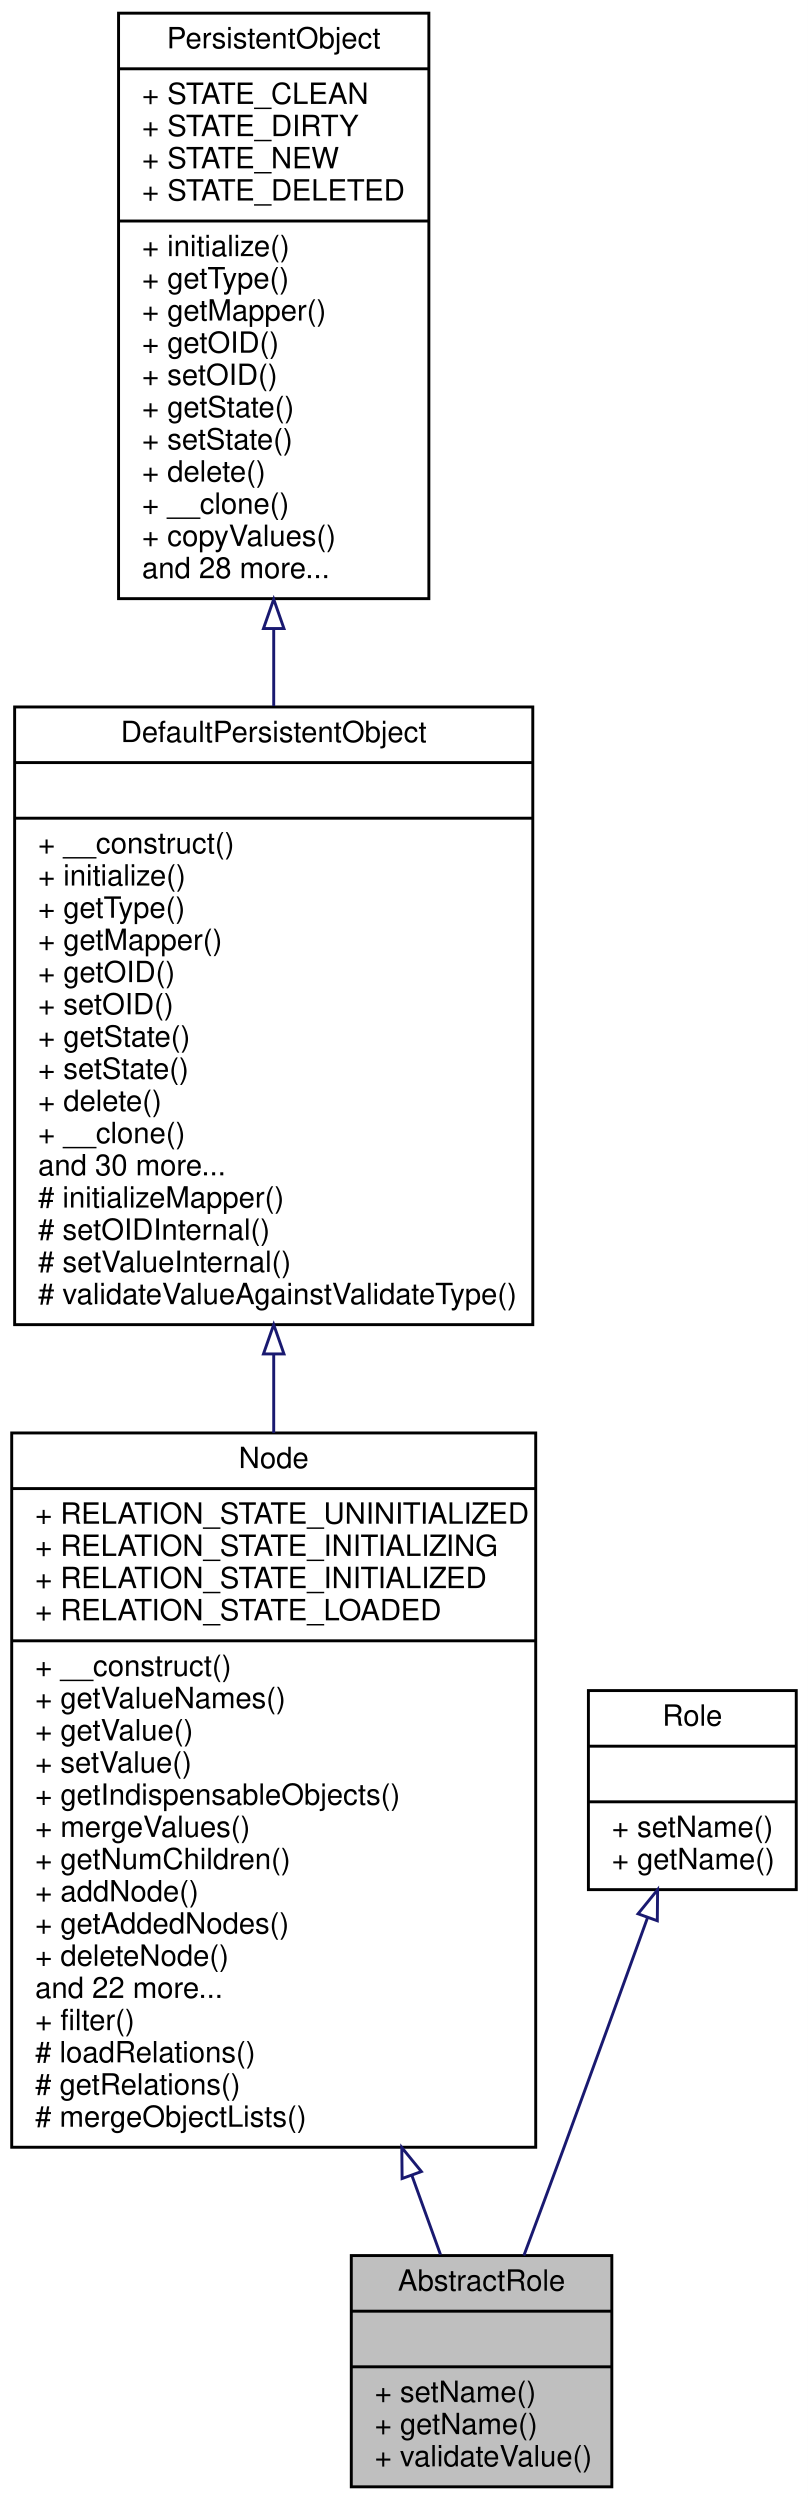
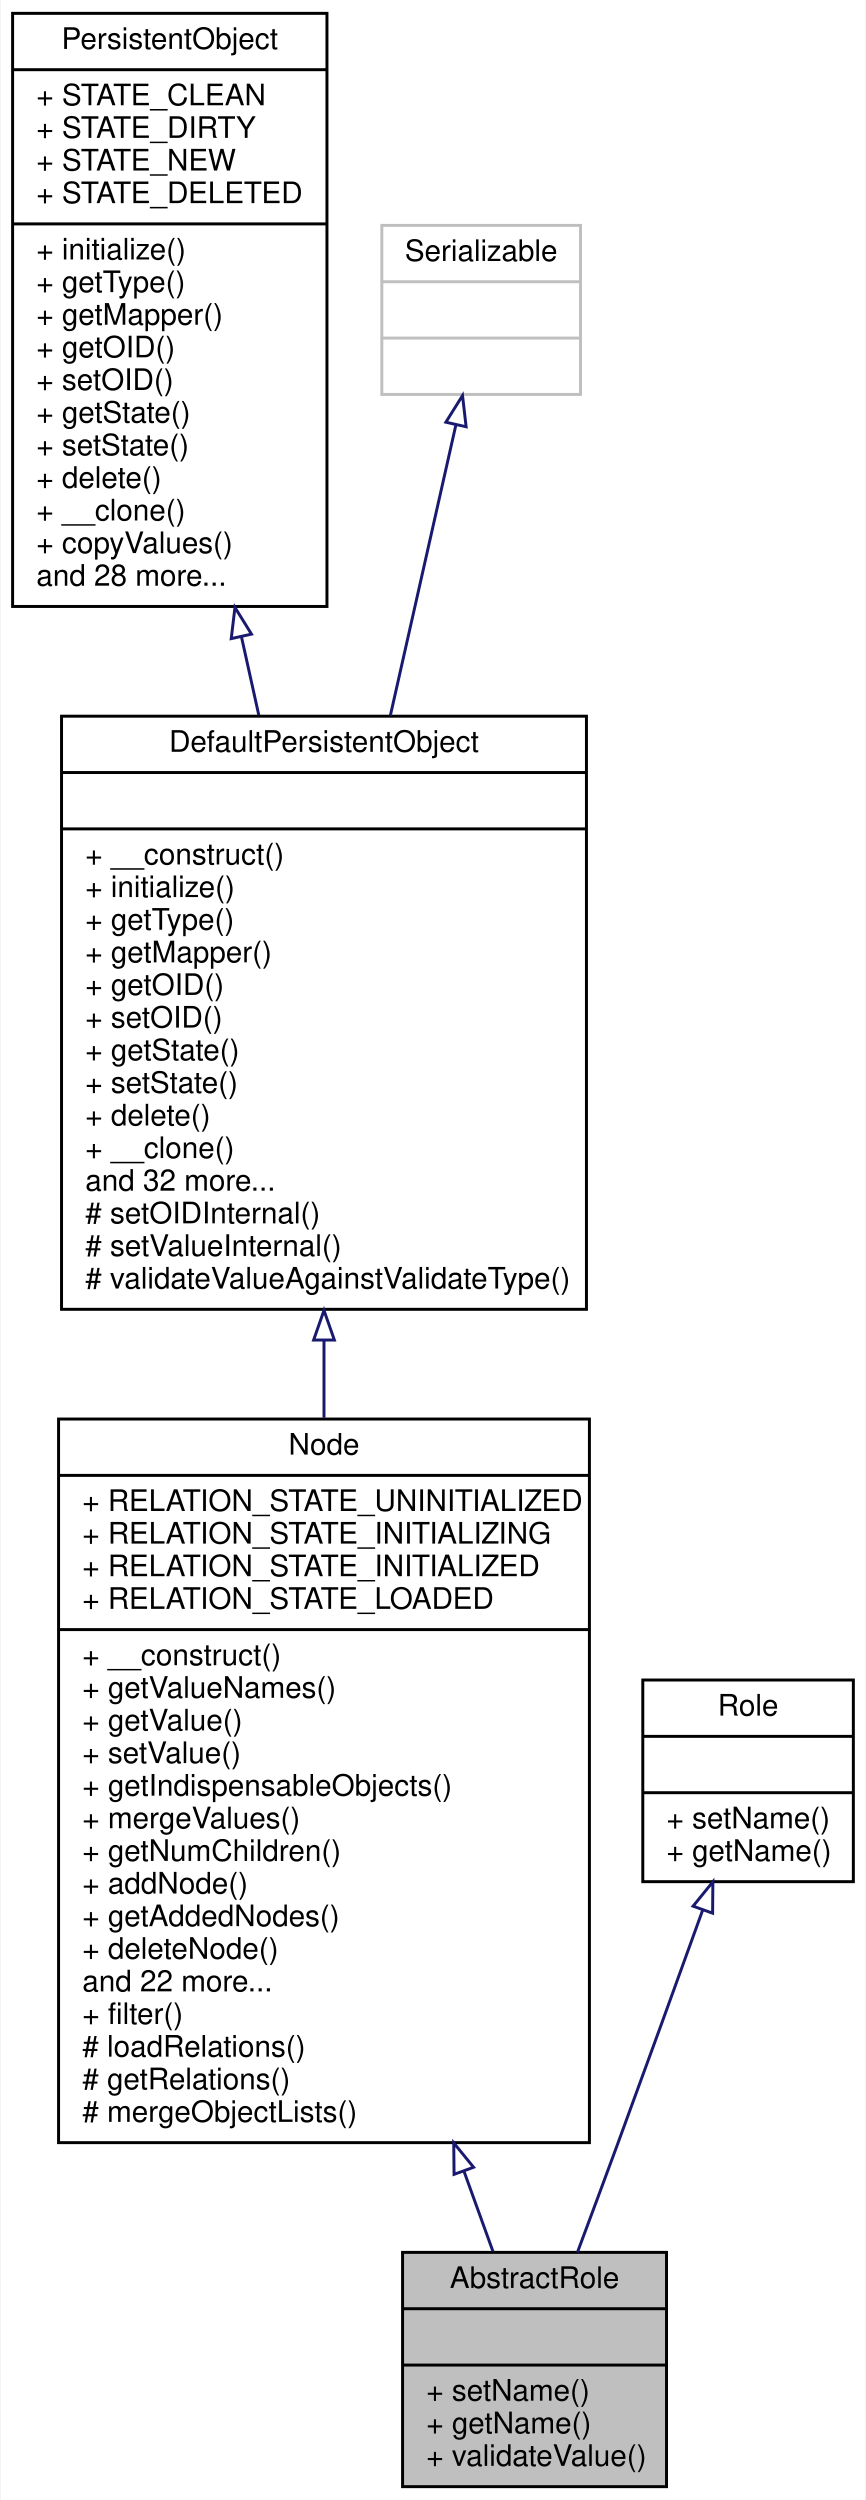
- <svg xmlns="http://www.w3.org/2000/svg" xmlns:xlink="http://www.w3.org/1999/xlink" width="276pt" height="854pt" viewBox="0.00 0.00 276.00 854.00">
-   <g id="graph0" class="graph" transform="scale(1 1) rotate(0) translate(4 850)">
-     <polygon fill="white" stroke="none" points="-4,4 -4,-850 272,-850 272,4 -4,4" />
+ <svg xmlns="http://www.w3.org/2000/svg" xmlns:xlink="http://www.w3.org/1999/xlink" width="292pt" height="843pt" viewBox="0.00 0.00 291.50 843.00">
+   <g id="graph0" class="graph" transform="scale(1 1) rotate(0) translate(4 839)">
+     <polygon fill="white" stroke="none" points="-4,4 -4,-839 287.5,-839 287.5,4 -4,4" />
    <g id="node1" class="node">
-       <polygon fill="#bfbfbf" stroke="black" points="116,-0.5 116,-79.5 205,-79.5 205,-0.5 116,-0.5" />
-       <text text-anchor="middle" x="160.5" y="-67.5" font-family="Helvetica,sans-Serif" font-size="10.00">AbstractRole</text>
-       <polyline fill="none" stroke="black" points="116,-60.5 205,-60.5 " />
-       <text text-anchor="middle" x="160.5" y="-48.5" font-family="Helvetica,sans-Serif" font-size="10.00"> </text>
-       <polyline fill="none" stroke="black" points="116,-41.5 205,-41.5 " />
-       <text text-anchor="start" x="124" y="-29.5" font-family="Helvetica,sans-Serif" font-size="10.00">+ setName()</text>
-       <text text-anchor="start" x="124" y="-18.5" font-family="Helvetica,sans-Serif" font-size="10.00">+ getName()</text>
-       <text text-anchor="start" x="124" y="-7.5" font-family="Helvetica,sans-Serif" font-size="10.00">+ validateValue()</text>
+       <polygon fill="#bfbfbf" stroke="black" points="131.5,-0.5 131.5,-79.5 220.5,-79.5 220.5,-0.5 131.5,-0.5" />
+       <text text-anchor="middle" x="176" y="-67.5" font-family="Helvetica,sans-Serif" font-size="10.00">AbstractRole</text>
+       <polyline fill="none" stroke="black" points="131.5,-60.5 220.5,-60.5 " />
+       <text text-anchor="middle" x="176" y="-48.5" font-family="Helvetica,sans-Serif" font-size="10.00"> </text>
+       <polyline fill="none" stroke="black" points="131.5,-41.5 220.5,-41.5 " />
+       <text text-anchor="start" x="139.5" y="-29.5" font-family="Helvetica,sans-Serif" font-size="10.00">+ setName()</text>
+       <text text-anchor="start" x="139.5" y="-18.5" font-family="Helvetica,sans-Serif" font-size="10.00">+ getName()</text>
+       <text text-anchor="start" x="139.5" y="-7.5" font-family="Helvetica,sans-Serif" font-size="10.00">+ validateValue()</text>
    </g>
    <g id="node2" class="node">
      <g id="a_node2">
        <a xlink:href="classwcmf_1_1lib_1_1model_1_1_node.html" target="_top" xlink:title="Node adds the concept of relations to PersistentObject. ">
-           <polygon fill="white" stroke="black" points="0,-116.5 0,-360.5 179,-360.5 179,-116.5 0,-116.5" />
-           <text text-anchor="middle" x="89.5" y="-348.5" font-family="Helvetica,sans-Serif" font-size="10.00">Node</text>
-           <polyline fill="none" stroke="black" points="0,-341.5 179,-341.5 " />
-           <text text-anchor="start" x="8" y="-329.5" font-family="Helvetica,sans-Serif" font-size="10.00">+ RELATION_STATE_UNINITIALIZED</text>
-           <text text-anchor="start" x="8" y="-318.5" font-family="Helvetica,sans-Serif" font-size="10.00">+ RELATION_STATE_INITIALIZING</text>
-           <text text-anchor="start" x="8" y="-307.5" font-family="Helvetica,sans-Serif" font-size="10.00">+ RELATION_STATE_INITIALIZED</text>
-           <text text-anchor="start" x="8" y="-296.5" font-family="Helvetica,sans-Serif" font-size="10.00">+ RELATION_STATE_LOADED</text>
-           <polyline fill="none" stroke="black" points="0,-289.5 179,-289.5 " />
-           <text text-anchor="start" x="8" y="-277.5" font-family="Helvetica,sans-Serif" font-size="10.00">+ __construct()</text>
-           <text text-anchor="start" x="8" y="-266.5" font-family="Helvetica,sans-Serif" font-size="10.00">+ getValueNames()</text>
-           <text text-anchor="start" x="8" y="-255.5" font-family="Helvetica,sans-Serif" font-size="10.00">+ getValue()</text>
-           <text text-anchor="start" x="8" y="-244.5" font-family="Helvetica,sans-Serif" font-size="10.00">+ setValue()</text>
-           <text text-anchor="start" x="8" y="-233.5" font-family="Helvetica,sans-Serif" font-size="10.00">+ getIndispensableObjects()</text>
-           <text text-anchor="start" x="8" y="-222.5" font-family="Helvetica,sans-Serif" font-size="10.00">+ mergeValues()</text>
-           <text text-anchor="start" x="8" y="-211.5" font-family="Helvetica,sans-Serif" font-size="10.00">+ getNumChildren()</text>
-           <text text-anchor="start" x="8" y="-200.5" font-family="Helvetica,sans-Serif" font-size="10.00">+ addNode()</text>
-           <text text-anchor="start" x="8" y="-189.5" font-family="Helvetica,sans-Serif" font-size="10.00">+ getAddedNodes()</text>
-           <text text-anchor="start" x="8" y="-178.5" font-family="Helvetica,sans-Serif" font-size="10.00">+ deleteNode()</text>
-           <text text-anchor="start" x="8" y="-167.5" font-family="Helvetica,sans-Serif" font-size="10.00">and 22 more...</text>
-           <text text-anchor="start" x="8" y="-156.5" font-family="Helvetica,sans-Serif" font-size="10.00">+ filter()</text>
-           <text text-anchor="start" x="8" y="-145.5" font-family="Helvetica,sans-Serif" font-size="10.00"># loadRelations()</text>
-           <text text-anchor="start" x="8" y="-134.5" font-family="Helvetica,sans-Serif" font-size="10.00"># getRelations()</text>
-           <text text-anchor="start" x="8" y="-123.5" font-family="Helvetica,sans-Serif" font-size="10.00"># mergeObjectLists()</text>
+           <polygon fill="white" stroke="black" points="15.5,-116.5 15.5,-360.5 194.5,-360.5 194.5,-116.5 15.5,-116.5" />
+           <text text-anchor="middle" x="105" y="-348.5" font-family="Helvetica,sans-Serif" font-size="10.00">Node</text>
+           <polyline fill="none" stroke="black" points="15.5,-341.5 194.5,-341.5 " />
+           <text text-anchor="start" x="23.5" y="-329.5" font-family="Helvetica,sans-Serif" font-size="10.00">+ RELATION_STATE_UNINITIALIZED</text>
+           <text text-anchor="start" x="23.5" y="-318.5" font-family="Helvetica,sans-Serif" font-size="10.00">+ RELATION_STATE_INITIALIZING</text>
+           <text text-anchor="start" x="23.5" y="-307.5" font-family="Helvetica,sans-Serif" font-size="10.00">+ RELATION_STATE_INITIALIZED</text>
+           <text text-anchor="start" x="23.5" y="-296.5" font-family="Helvetica,sans-Serif" font-size="10.00">+ RELATION_STATE_LOADED</text>
+           <polyline fill="none" stroke="black" points="15.5,-289.5 194.5,-289.5 " />
+           <text text-anchor="start" x="23.5" y="-277.5" font-family="Helvetica,sans-Serif" font-size="10.00">+ __construct()</text>
+           <text text-anchor="start" x="23.5" y="-266.5" font-family="Helvetica,sans-Serif" font-size="10.00">+ getValueNames()</text>
+           <text text-anchor="start" x="23.5" y="-255.5" font-family="Helvetica,sans-Serif" font-size="10.00">+ getValue()</text>
+           <text text-anchor="start" x="23.5" y="-244.5" font-family="Helvetica,sans-Serif" font-size="10.00">+ setValue()</text>
+           <text text-anchor="start" x="23.5" y="-233.5" font-family="Helvetica,sans-Serif" font-size="10.00">+ getIndispensableObjects()</text>
+           <text text-anchor="start" x="23.5" y="-222.5" font-family="Helvetica,sans-Serif" font-size="10.00">+ mergeValues()</text>
+           <text text-anchor="start" x="23.5" y="-211.5" font-family="Helvetica,sans-Serif" font-size="10.00">+ getNumChildren()</text>
+           <text text-anchor="start" x="23.5" y="-200.5" font-family="Helvetica,sans-Serif" font-size="10.00">+ addNode()</text>
+           <text text-anchor="start" x="23.5" y="-189.5" font-family="Helvetica,sans-Serif" font-size="10.00">+ getAddedNodes()</text>
+           <text text-anchor="start" x="23.5" y="-178.5" font-family="Helvetica,sans-Serif" font-size="10.00">+ deleteNode()</text>
+           <text text-anchor="start" x="23.5" y="-167.5" font-family="Helvetica,sans-Serif" font-size="10.00">and 22 more...</text>
+           <text text-anchor="start" x="23.5" y="-156.5" font-family="Helvetica,sans-Serif" font-size="10.00">+ filter()</text>
+           <text text-anchor="start" x="23.5" y="-145.5" font-family="Helvetica,sans-Serif" font-size="10.00"># loadRelations()</text>
+           <text text-anchor="start" x="23.5" y="-134.5" font-family="Helvetica,sans-Serif" font-size="10.00"># getRelations()</text>
+           <text text-anchor="start" x="23.5" y="-123.5" font-family="Helvetica,sans-Serif" font-size="10.00"># mergeObjectLists()</text>
        </a>
      </g>
    </g>
    <g id="edge1" class="edge">
-       <path fill="none" stroke="midnightblue" d="M136.653,-107C140.15,-97.32 143.478,-88.11 146.478,-79.807" />
-       <polygon fill="none" stroke="midnightblue" points="133.359,-105.816 133.253,-116.41 139.943,-108.195 133.359,-105.816" />
+       <path fill="none" stroke="midnightblue" d="M152.153,-107C155.65,-97.32 158.978,-88.11 161.978,-79.807" />
+       <polygon fill="none" stroke="midnightblue" points="148.859,-105.816 148.753,-116.41 155.443,-108.195 148.859,-105.816" />
    </g>
    <g id="node3" class="node">
      <g id="a_node3">
        <a xlink:href="classwcmf_1_1lib_1_1persistence_1_1impl_1_1_default_persistent_object.html" target="_top" xlink:title="DefaultPersistentObject is the base class of all persistent objects. ">
-           <polygon fill="white" stroke="black" points="1,-397.5 1,-608.5 178,-608.5 178,-397.5 1,-397.5" />
-           <text text-anchor="middle" x="89.5" y="-596.5" font-family="Helvetica,sans-Serif" font-size="10.00">DefaultPersistentObject</text>
-           <polyline fill="none" stroke="black" points="1,-589.5 178,-589.5 " />
-           <text text-anchor="middle" x="89.5" y="-577.5" font-family="Helvetica,sans-Serif" font-size="10.00"> </text>
-           <polyline fill="none" stroke="black" points="1,-570.5 178,-570.5 " />
-           <text text-anchor="start" x="9" y="-558.5" font-family="Helvetica,sans-Serif" font-size="10.00">+ __construct()</text>
-           <text text-anchor="start" x="9" y="-547.5" font-family="Helvetica,sans-Serif" font-size="10.00">+ initialize()</text>
-           <text text-anchor="start" x="9" y="-536.5" font-family="Helvetica,sans-Serif" font-size="10.00">+ getType()</text>
-           <text text-anchor="start" x="9" y="-525.5" font-family="Helvetica,sans-Serif" font-size="10.00">+ getMapper()</text>
-           <text text-anchor="start" x="9" y="-514.5" font-family="Helvetica,sans-Serif" font-size="10.00">+ getOID()</text>
-           <text text-anchor="start" x="9" y="-503.5" font-family="Helvetica,sans-Serif" font-size="10.00">+ setOID()</text>
-           <text text-anchor="start" x="9" y="-492.5" font-family="Helvetica,sans-Serif" font-size="10.00">+ getState()</text>
-           <text text-anchor="start" x="9" y="-481.5" font-family="Helvetica,sans-Serif" font-size="10.00">+ setState()</text>
-           <text text-anchor="start" x="9" y="-470.5" font-family="Helvetica,sans-Serif" font-size="10.00">+ delete()</text>
-           <text text-anchor="start" x="9" y="-459.5" font-family="Helvetica,sans-Serif" font-size="10.00">+ __clone()</text>
-           <text text-anchor="start" x="9" y="-448.5" font-family="Helvetica,sans-Serif" font-size="10.00">and 30 more...</text>
-           <text text-anchor="start" x="9" y="-437.5" font-family="Helvetica,sans-Serif" font-size="10.00"># initializeMapper()</text>
-           <text text-anchor="start" x="9" y="-426.5" font-family="Helvetica,sans-Serif" font-size="10.00"># setOIDInternal()</text>
-           <text text-anchor="start" x="9" y="-415.5" font-family="Helvetica,sans-Serif" font-size="10.00"># setValueInternal()</text>
-           <text text-anchor="start" x="9" y="-404.5" font-family="Helvetica,sans-Serif" font-size="10.00"># validateValueAgainstValidateType()</text>
+           <polygon fill="white" stroke="black" points="16.5,-397.5 16.5,-597.5 193.5,-597.5 193.5,-397.5 16.5,-397.5" />
+           <text text-anchor="middle" x="105" y="-585.5" font-family="Helvetica,sans-Serif" font-size="10.00">DefaultPersistentObject</text>
+           <polyline fill="none" stroke="black" points="16.5,-578.5 193.5,-578.5 " />
+           <text text-anchor="middle" x="105" y="-566.5" font-family="Helvetica,sans-Serif" font-size="10.00"> </text>
+           <polyline fill="none" stroke="black" points="16.5,-559.5 193.5,-559.5 " />
+           <text text-anchor="start" x="24.5" y="-547.5" font-family="Helvetica,sans-Serif" font-size="10.00">+ __construct()</text>
+           <text text-anchor="start" x="24.5" y="-536.5" font-family="Helvetica,sans-Serif" font-size="10.00">+ initialize()</text>
+           <text text-anchor="start" x="24.5" y="-525.5" font-family="Helvetica,sans-Serif" font-size="10.00">+ getType()</text>
+           <text text-anchor="start" x="24.5" y="-514.5" font-family="Helvetica,sans-Serif" font-size="10.00">+ getMapper()</text>
+           <text text-anchor="start" x="24.5" y="-503.5" font-family="Helvetica,sans-Serif" font-size="10.00">+ getOID()</text>
+           <text text-anchor="start" x="24.5" y="-492.5" font-family="Helvetica,sans-Serif" font-size="10.00">+ setOID()</text>
+           <text text-anchor="start" x="24.5" y="-481.5" font-family="Helvetica,sans-Serif" font-size="10.00">+ getState()</text>
+           <text text-anchor="start" x="24.5" y="-470.5" font-family="Helvetica,sans-Serif" font-size="10.00">+ setState()</text>
+           <text text-anchor="start" x="24.5" y="-459.5" font-family="Helvetica,sans-Serif" font-size="10.00">+ delete()</text>
+           <text text-anchor="start" x="24.5" y="-448.5" font-family="Helvetica,sans-Serif" font-size="10.00">+ __clone()</text>
+           <text text-anchor="start" x="24.5" y="-437.5" font-family="Helvetica,sans-Serif" font-size="10.00">and 32 more...</text>
+           <text text-anchor="start" x="24.5" y="-426.5" font-family="Helvetica,sans-Serif" font-size="10.00"># setOIDInternal()</text>
+           <text text-anchor="start" x="24.5" y="-415.5" font-family="Helvetica,sans-Serif" font-size="10.00"># setValueInternal()</text>
+           <text text-anchor="start" x="24.5" y="-404.5" font-family="Helvetica,sans-Serif" font-size="10.00"># validateValueAgainstValidateType()</text>
        </a>
      </g>
    </g>
    <g id="edge2" class="edge">
-       <path fill="none" stroke="midnightblue" d="M89.5,-387.467C89.5,-378.534 89.5,-369.496 89.5,-360.523" />
-       <polygon fill="none" stroke="midnightblue" points="86,-387.499 89.5,-397.499 93,-387.499 86,-387.499" />
+       <path fill="none" stroke="midnightblue" d="M105,-387.053C105,-378.408 105,-369.646 105,-360.927" />
+       <polygon fill="none" stroke="midnightblue" points="101.5,-387.137 105,-397.137 108.5,-387.137 101.5,-387.137" />
    </g>
    <g id="node4" class="node">
      <g id="a_node4">
        <a xlink:href="interfacewcmf_1_1lib_1_1persistence_1_1_persistent_object.html" target="_top" xlink:title="PersistentObject defines the interface of all persistent objects. ">
-           <polygon fill="white" stroke="black" points="36.5,-645.5 36.5,-845.5 142.5,-845.5 142.5,-645.5 36.5,-645.5" />
-           <text text-anchor="middle" x="89.5" y="-833.5" font-family="Helvetica,sans-Serif" font-size="10.00">PersistentObject</text>
-           <polyline fill="none" stroke="black" points="36.5,-826.5 142.5,-826.5 " />
-           <text text-anchor="start" x="44.5" y="-814.5" font-family="Helvetica,sans-Serif" font-size="10.00">+ STATE_CLEAN</text>
-           <text text-anchor="start" x="44.5" y="-803.5" font-family="Helvetica,sans-Serif" font-size="10.00">+ STATE_DIRTY</text>
-           <text text-anchor="start" x="44.5" y="-792.5" font-family="Helvetica,sans-Serif" font-size="10.00">+ STATE_NEW</text>
-           <text text-anchor="start" x="44.5" y="-781.5" font-family="Helvetica,sans-Serif" font-size="10.00">+ STATE_DELETED</text>
-           <polyline fill="none" stroke="black" points="36.5,-774.5 142.5,-774.5 " />
-           <text text-anchor="start" x="44.5" y="-762.5" font-family="Helvetica,sans-Serif" font-size="10.00">+ initialize()</text>
-           <text text-anchor="start" x="44.5" y="-751.5" font-family="Helvetica,sans-Serif" font-size="10.00">+ getType()</text>
-           <text text-anchor="start" x="44.5" y="-740.5" font-family="Helvetica,sans-Serif" font-size="10.00">+ getMapper()</text>
-           <text text-anchor="start" x="44.5" y="-729.5" font-family="Helvetica,sans-Serif" font-size="10.00">+ getOID()</text>
-           <text text-anchor="start" x="44.5" y="-718.5" font-family="Helvetica,sans-Serif" font-size="10.00">+ setOID()</text>
-           <text text-anchor="start" x="44.5" y="-707.5" font-family="Helvetica,sans-Serif" font-size="10.00">+ getState()</text>
-           <text text-anchor="start" x="44.5" y="-696.5" font-family="Helvetica,sans-Serif" font-size="10.00">+ setState()</text>
-           <text text-anchor="start" x="44.5" y="-685.5" font-family="Helvetica,sans-Serif" font-size="10.00">+ delete()</text>
-           <text text-anchor="start" x="44.5" y="-674.5" font-family="Helvetica,sans-Serif" font-size="10.00">+ __clone()</text>
-           <text text-anchor="start" x="44.5" y="-663.5" font-family="Helvetica,sans-Serif" font-size="10.00">+ copyValues()</text>
-           <text text-anchor="start" x="44.5" y="-652.5" font-family="Helvetica,sans-Serif" font-size="10.00">and 28 more...</text>
+           <polygon fill="white" stroke="black" points="0,-634.5 0,-834.5 106,-834.5 106,-634.5 0,-634.5" />
+           <text text-anchor="middle" x="53" y="-822.5" font-family="Helvetica,sans-Serif" font-size="10.00">PersistentObject</text>
+           <polyline fill="none" stroke="black" points="0,-815.5 106,-815.5 " />
+           <text text-anchor="start" x="8" y="-803.5" font-family="Helvetica,sans-Serif" font-size="10.00">+ STATE_CLEAN</text>
+           <text text-anchor="start" x="8" y="-792.5" font-family="Helvetica,sans-Serif" font-size="10.00">+ STATE_DIRTY</text>
+           <text text-anchor="start" x="8" y="-781.5" font-family="Helvetica,sans-Serif" font-size="10.00">+ STATE_NEW</text>
+           <text text-anchor="start" x="8" y="-770.5" font-family="Helvetica,sans-Serif" font-size="10.00">+ STATE_DELETED</text>
+           <polyline fill="none" stroke="black" points="0,-763.5 106,-763.5 " />
+           <text text-anchor="start" x="8" y="-751.5" font-family="Helvetica,sans-Serif" font-size="10.00">+ initialize()</text>
+           <text text-anchor="start" x="8" y="-740.5" font-family="Helvetica,sans-Serif" font-size="10.00">+ getType()</text>
+           <text text-anchor="start" x="8" y="-729.5" font-family="Helvetica,sans-Serif" font-size="10.00">+ getMapper()</text>
+           <text text-anchor="start" x="8" y="-718.5" font-family="Helvetica,sans-Serif" font-size="10.00">+ getOID()</text>
+           <text text-anchor="start" x="8" y="-707.5" font-family="Helvetica,sans-Serif" font-size="10.00">+ setOID()</text>
+           <text text-anchor="start" x="8" y="-696.5" font-family="Helvetica,sans-Serif" font-size="10.00">+ getState()</text>
+           <text text-anchor="start" x="8" y="-685.5" font-family="Helvetica,sans-Serif" font-size="10.00">+ setState()</text>
+           <text text-anchor="start" x="8" y="-674.5" font-family="Helvetica,sans-Serif" font-size="10.00">+ delete()</text>
+           <text text-anchor="start" x="8" y="-663.5" font-family="Helvetica,sans-Serif" font-size="10.00">+ __clone()</text>
+           <text text-anchor="start" x="8" y="-652.5" font-family="Helvetica,sans-Serif" font-size="10.00">+ copyValues()</text>
+           <text text-anchor="start" x="8" y="-641.5" font-family="Helvetica,sans-Serif" font-size="10.00">and 28 more...</text>
        </a>
      </g>
    </g>
    <g id="edge3" class="edge">
-       <path fill="none" stroke="midnightblue" d="M89.5,-635.08C89.5,-626.342 89.5,-617.528 89.5,-608.823" />
-       <polygon fill="none" stroke="midnightblue" points="86,-635.291 89.5,-645.291 93,-635.291 86,-635.291" />
+       <path fill="none" stroke="midnightblue" d="M77.171,-624.267C79.121,-615.454 81.085,-606.579 83.018,-597.842" />
+       <polygon fill="none" stroke="midnightblue" points="73.721,-623.659 74.977,-634.179 80.555,-625.172 73.721,-623.659" />
    </g>
    <g id="node5" class="node">
-       <g id="a_node5">
+       <polygon fill="white" stroke="#bfbfbf" points="124.5,-706 124.5,-763 191.5,-763 191.5,-706 124.5,-706" />
+       <text text-anchor="middle" x="158" y="-751" font-family="Helvetica,sans-Serif" font-size="10.00">Serializable</text>
+       <polyline fill="none" stroke="#bfbfbf" points="124.5,-744 191.5,-744 " />
+       <text text-anchor="middle" x="158" y="-732" font-family="Helvetica,sans-Serif" font-size="10.00"> </text>
+       <polyline fill="none" stroke="#bfbfbf" points="124.5,-725 191.5,-725 " />
+       <text text-anchor="middle" x="158" y="-713" font-family="Helvetica,sans-Serif" font-size="10.00"> </text>
+     </g>
+     <g id="edge4" class="edge">
+       <path fill="none" stroke="midnightblue" d="M149.456,-695.617C143.468,-669.066 135.171,-632.275 127.364,-597.661" />
+       <polygon fill="none" stroke="midnightblue" points="146.098,-696.635 151.712,-705.62 152.926,-695.095 146.098,-696.635" />
+     </g>
+     <g id="node6" class="node">
+       <g id="a_node6">
        <a xlink:href="interfacewcmf_1_1lib_1_1security_1_1principal_1_1_role.html" target="_top" xlink:title="Role is the interface for user roles. ">
-           <polygon fill="white" stroke="black" points="197,-204.5 197,-272.5 268,-272.5 268,-204.5 197,-204.5" />
-           <text text-anchor="middle" x="232.5" y="-260.5" font-family="Helvetica,sans-Serif" font-size="10.00">Role</text>
-           <polyline fill="none" stroke="black" points="197,-253.5 268,-253.5 " />
-           <text text-anchor="middle" x="232.5" y="-241.5" font-family="Helvetica,sans-Serif" font-size="10.00"> </text>
-           <polyline fill="none" stroke="black" points="197,-234.5 268,-234.5 " />
-           <text text-anchor="start" x="205" y="-222.5" font-family="Helvetica,sans-Serif" font-size="10.00">+ setName()</text>
-           <text text-anchor="start" x="205" y="-211.5" font-family="Helvetica,sans-Serif" font-size="10.00">+ getName()</text>
+           <polygon fill="white" stroke="black" points="212.5,-204.5 212.5,-272.5 283.5,-272.5 283.5,-204.5 212.5,-204.5" />
+           <text text-anchor="middle" x="248" y="-260.5" font-family="Helvetica,sans-Serif" font-size="10.00">Role</text>
+           <polyline fill="none" stroke="black" points="212.5,-253.5 283.5,-253.5 " />
+           <text text-anchor="middle" x="248" y="-241.5" font-family="Helvetica,sans-Serif" font-size="10.00"> </text>
+           <polyline fill="none" stroke="black" points="212.5,-234.5 283.5,-234.5 " />
+           <text text-anchor="start" x="220.5" y="-222.5" font-family="Helvetica,sans-Serif" font-size="10.00">+ setName()</text>
+           <text text-anchor="start" x="220.5" y="-211.5" font-family="Helvetica,sans-Serif" font-size="10.00">+ getName()</text>
        </a>
      </g>
    </g>
-     <g id="edge4" class="edge">
-       <path fill="none" stroke="midnightblue" d="M217.178,-194.869C208.767,-171.55 198.12,-142.162 188.5,-116 184.135,-104.129 179.335,-91.221 174.961,-79.513" />
-       <polygon fill="none" stroke="midnightblue" points="213.953,-196.243 220.636,-204.464 220.538,-193.87 213.953,-196.243" />
+     <g id="edge5" class="edge">
+       <path fill="none" stroke="midnightblue" d="M232.678,-194.869C224.267,-171.55 213.62,-142.162 204,-116 199.635,-104.129 194.835,-91.221 190.461,-79.513" />
+       <polygon fill="none" stroke="midnightblue" points="229.453,-196.243 236.136,-204.464 236.038,-193.87 229.453,-196.243" />
    </g>
  </g>
</svg>
